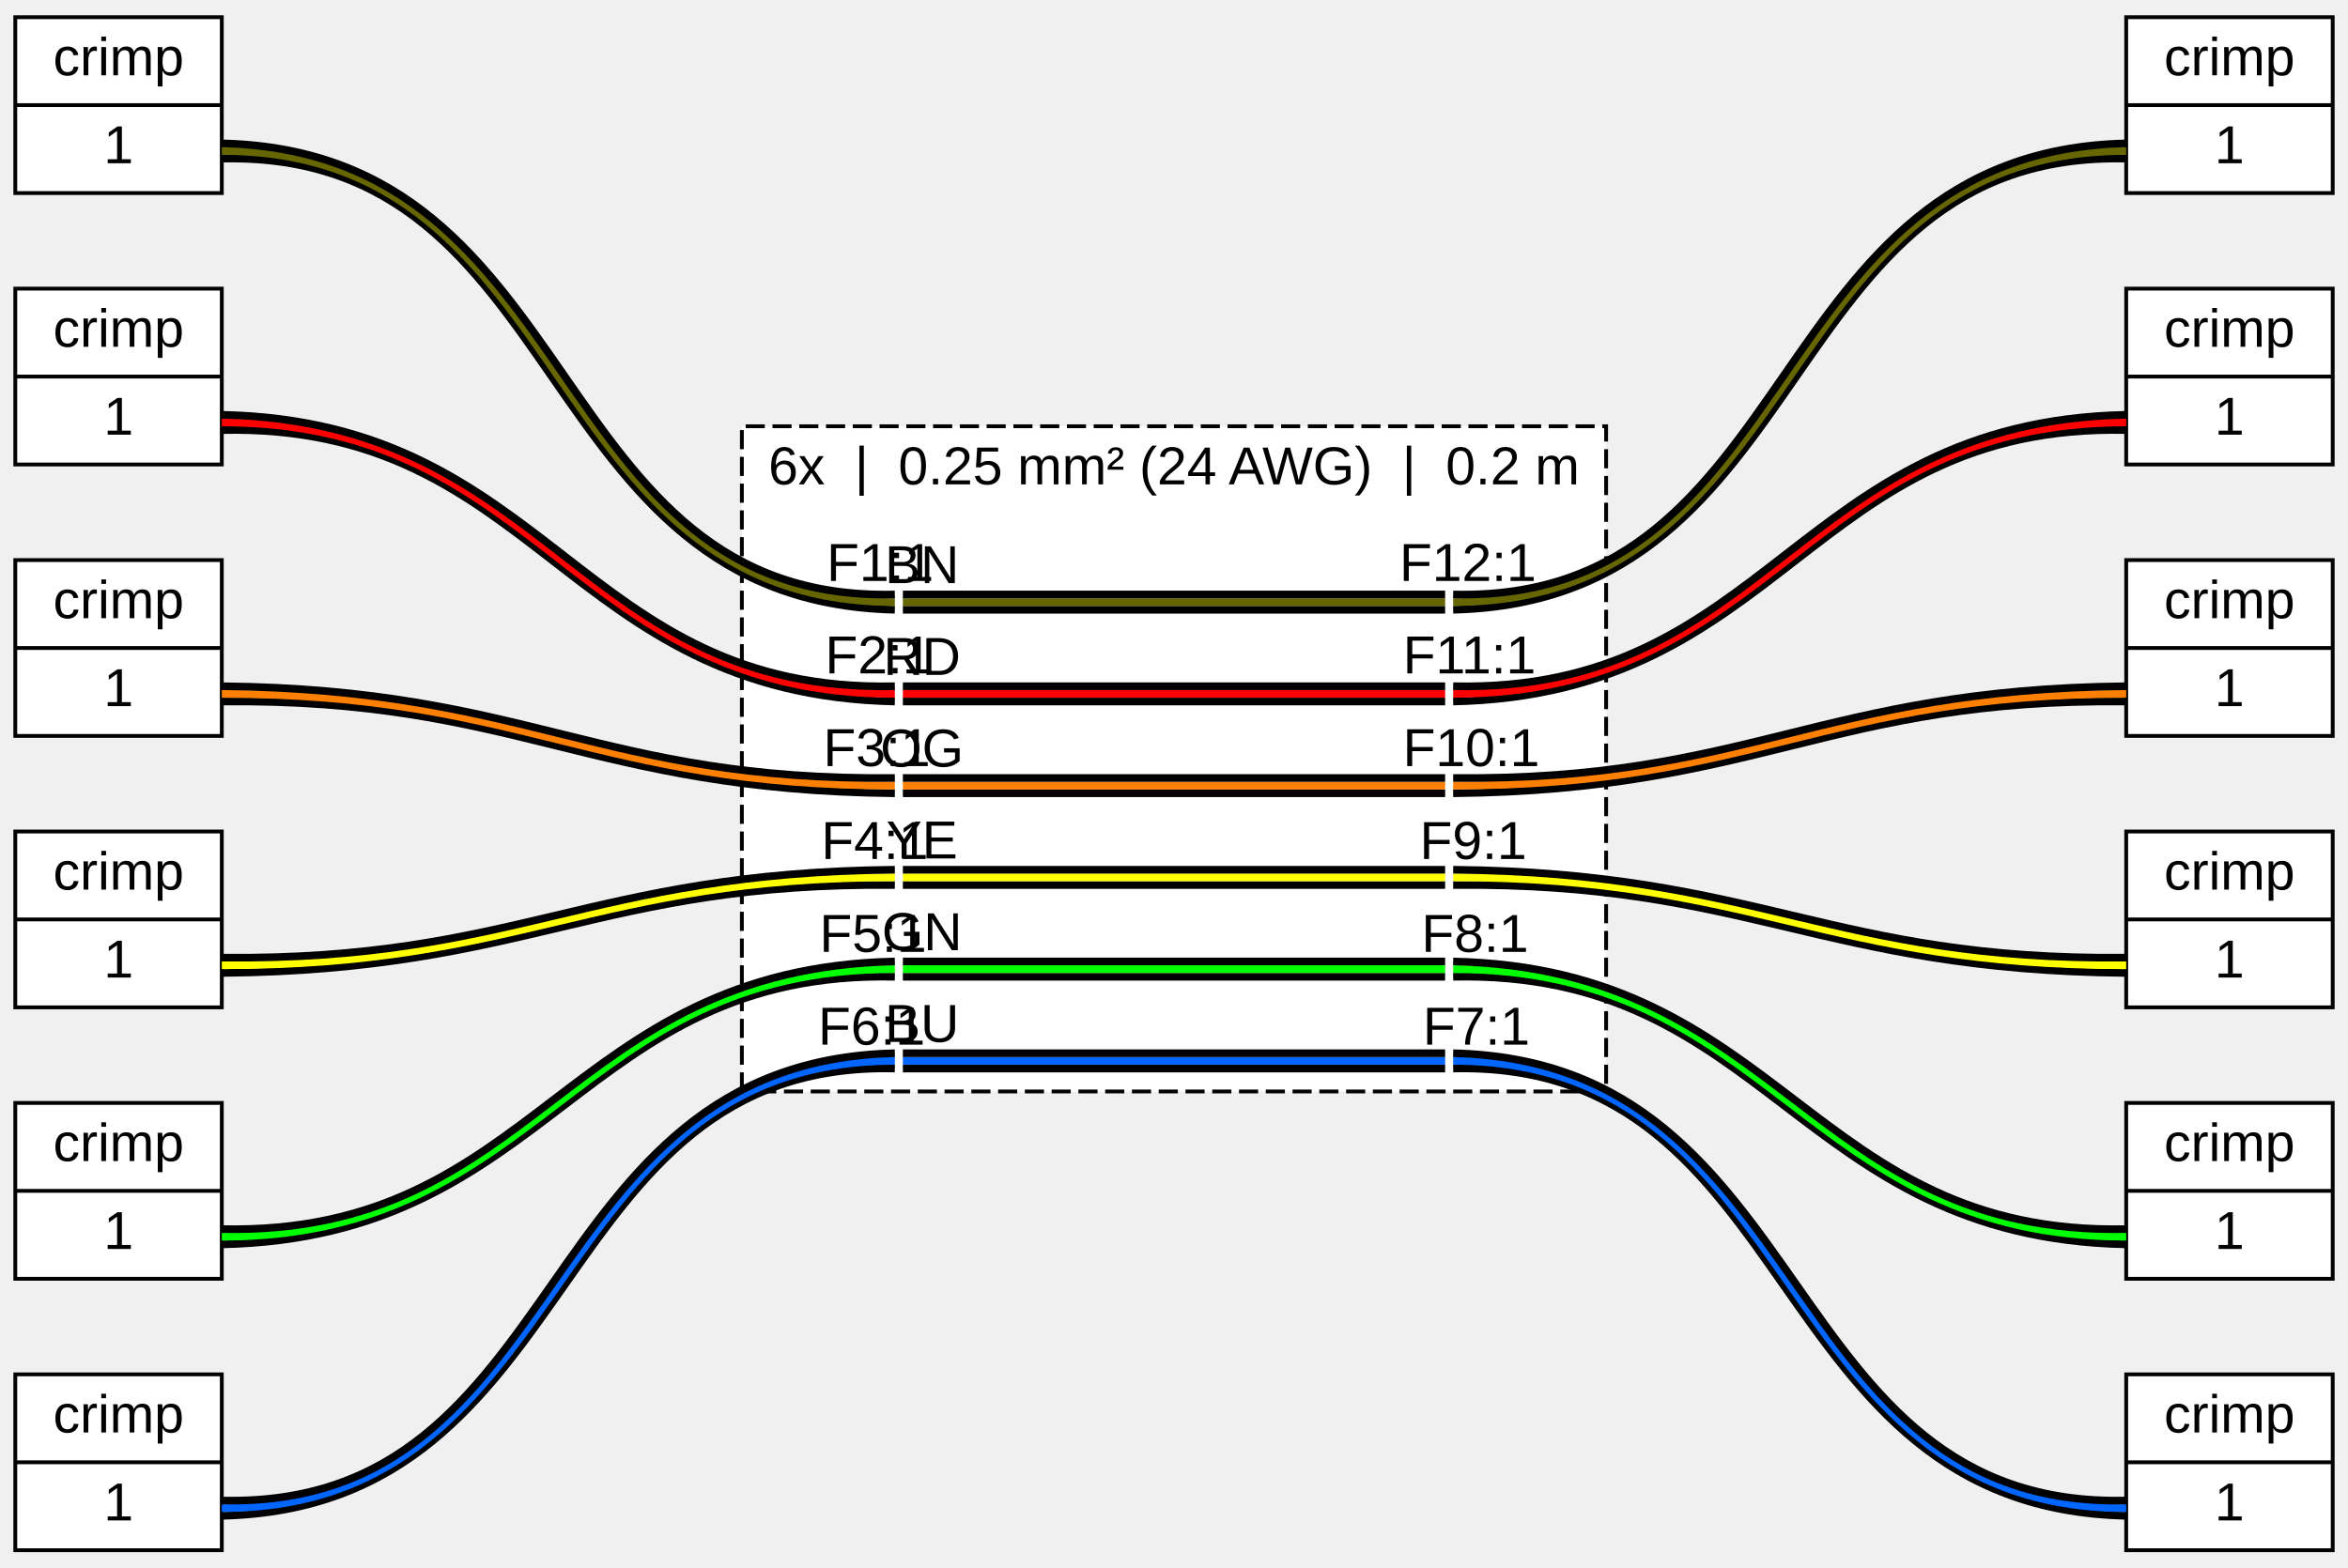
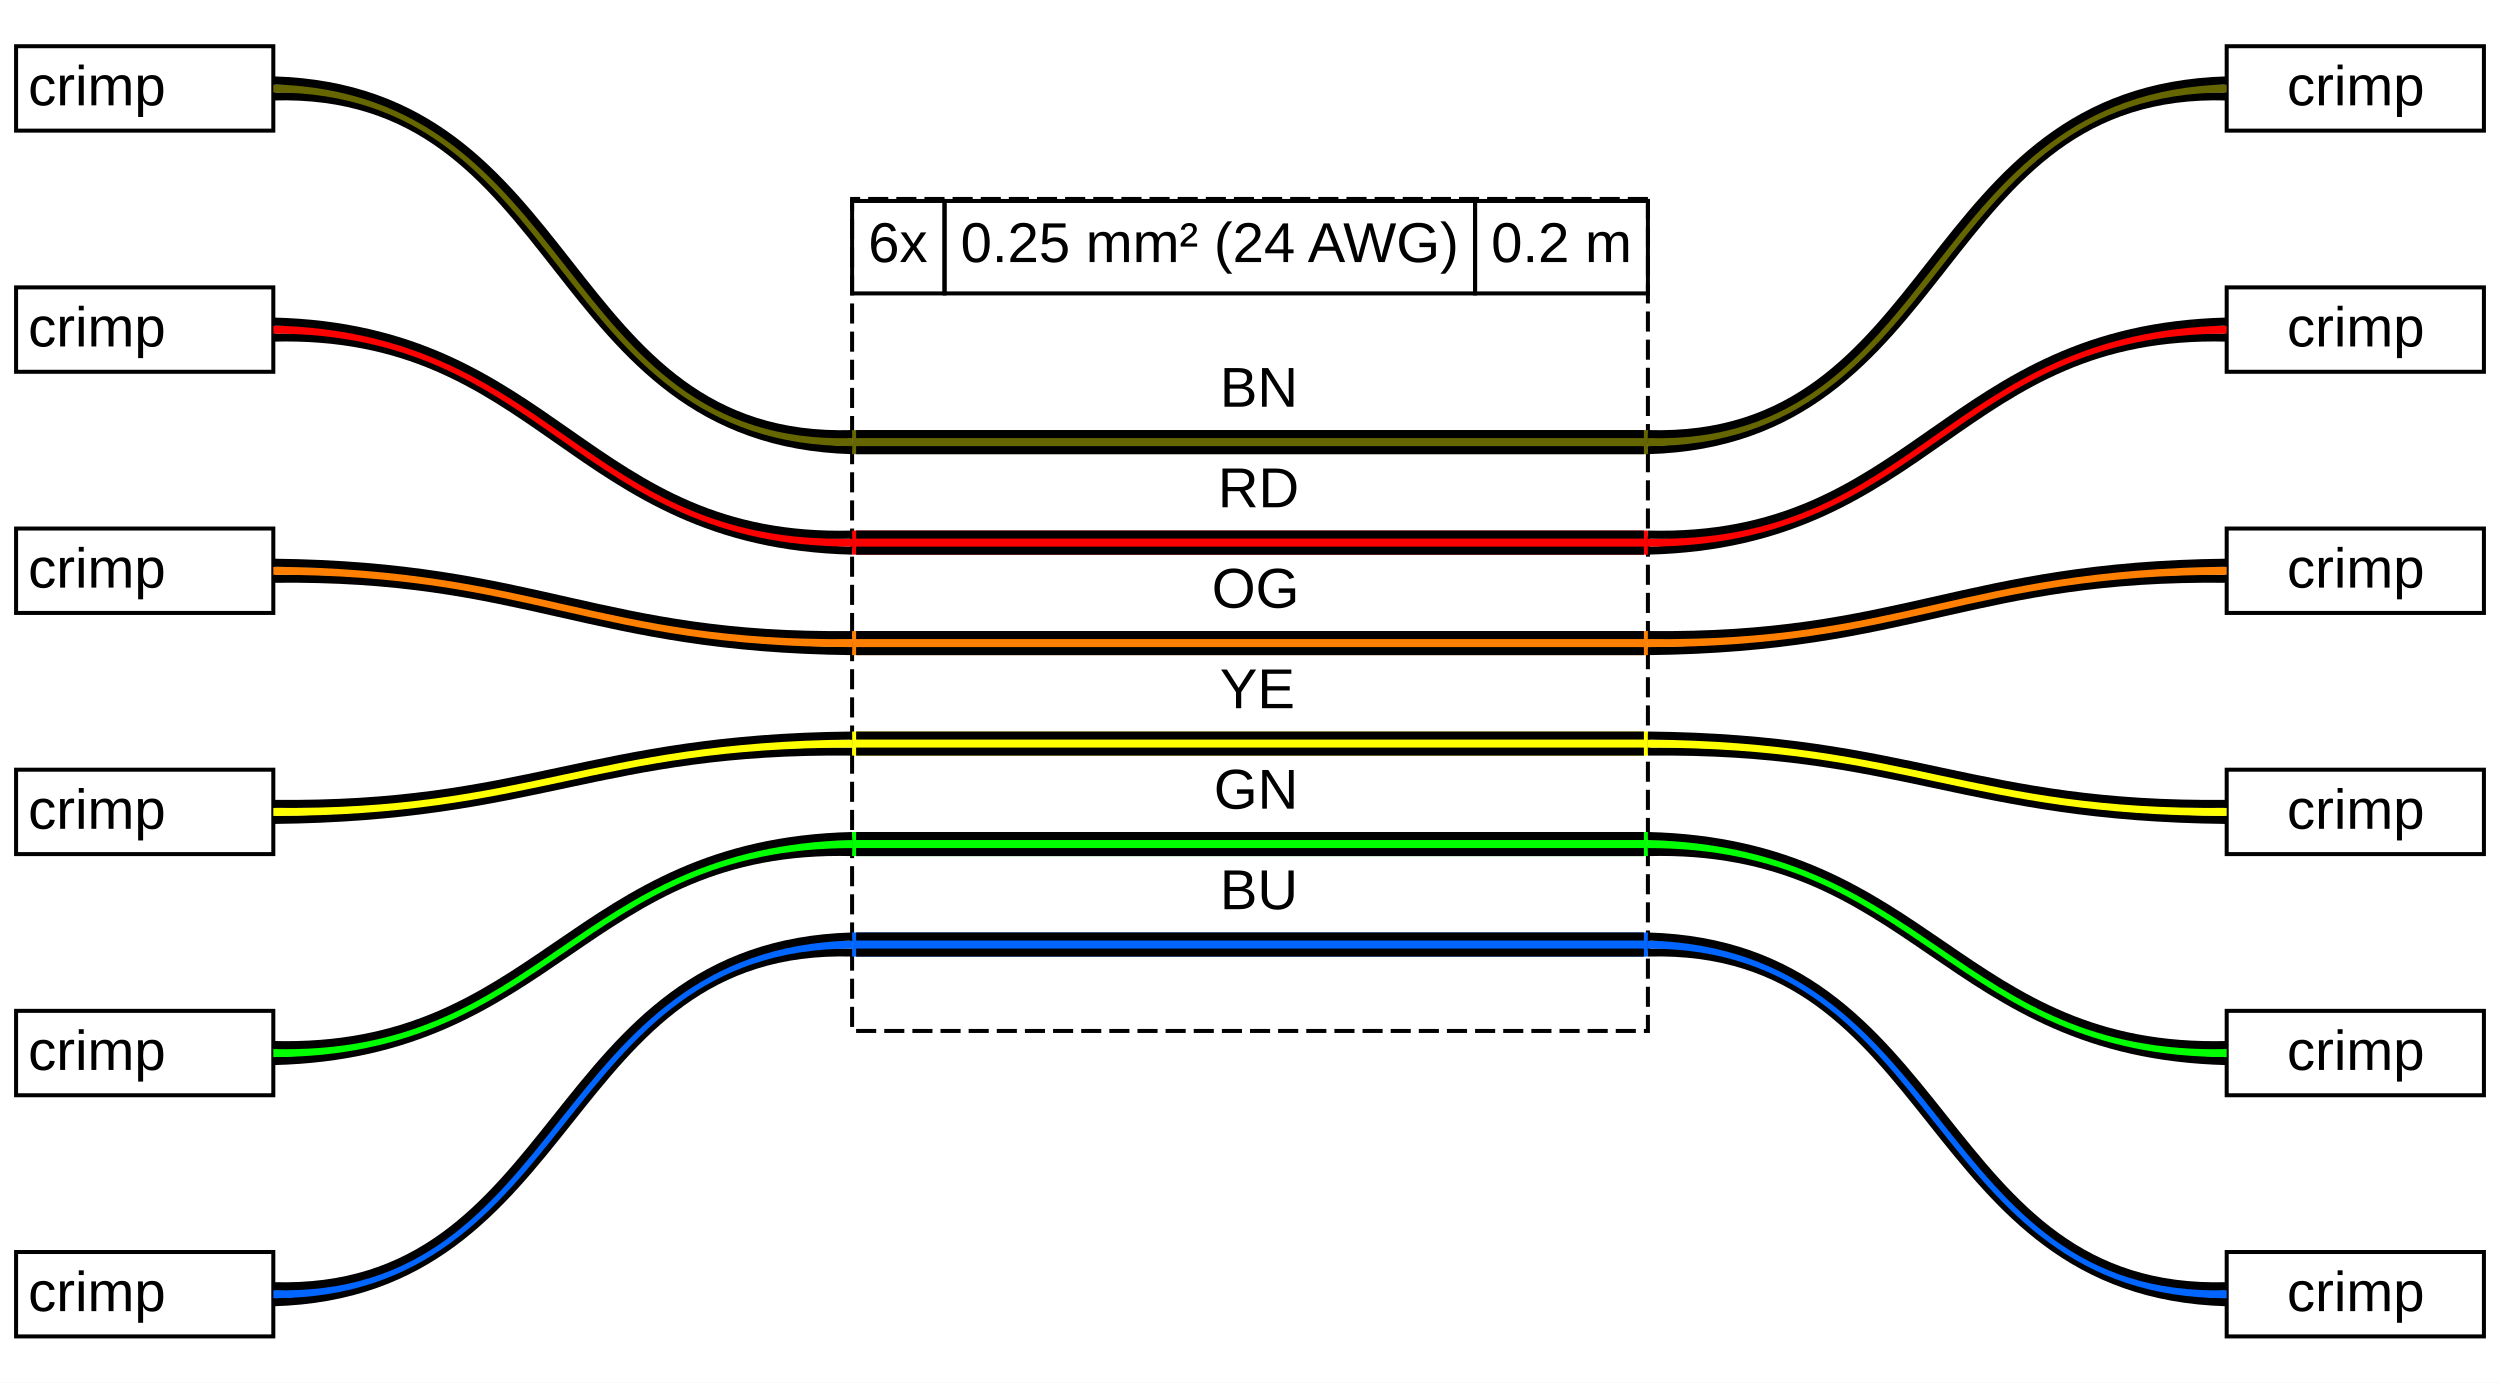
- <svg xmlns="http://www.w3.org/2000/svg" width="614pt" height="410pt" viewBox="0.00 0.00 614.00 410.00">
-   <g id="graph0" class="graph" transform="scale(1 1) rotate(0) translate(4 406)">
-     <g id="clust1" class="cluster">
-       <polygon fill="white" stroke="black" stroke-dasharray="5,2" points="190,-120.5 190,-294.5 416,-294.5 416,-120.5 190,-120.5" />
-       <text text-anchor="middle" x="303" y="-279.3" font-family="arial" font-size="14.00">6x  |  0.25 mm² (24 AWG)  |  0.2 m</text>
-       <text text-anchor="middle" x="303" y="-264.3" font-family="arial" font-size="14.00"> </text>
-     </g>
+ <svg xmlns="http://www.w3.org/2000/svg" width="622pt" height="344pt" viewBox="0.00 0.00 622.00 344.00">
+   <g id="graph0" class="graph" transform="scale(1 1) rotate(0) translate(4 340)">
+     <polygon fill="white" stroke="transparent" points="-4,4 -4,-340 618,-340 618,4 -4,4" />
    <g id="node1" class="node">
-       <polygon fill="white" stroke="black" points="0,-355.5 0,-401.5 54,-401.5 54,-355.5 0,-355.5" />
-       <text text-anchor="middle" x="27" y="-386.3" font-family="arial" font-size="14.00">crimp</text>
-       <polyline fill="none" stroke="black" points="0,-378.5 54,-378.5 " />
-       <text text-anchor="middle" x="27" y="-363.3" font-family="arial" font-size="14.00">1</text>
+       <polygon fill="white" stroke="transparent" points="0,-300 64,-300 64,-336 0,-336 0,-300" />
+       <text text-anchor="start" x="3" y="-313.8" font-family="arial" font-size="14.00"> crimp  </text>
+       <text text-anchor="start" x="53" y="-313.8" font-family="arial" font-size="14.00">  </text>
+       <polygon fill="none" stroke="black" points="0,-307.5 0,-328.5 64,-328.5 64,-307.5 0,-307.5" />
    </g>
    <g id="node13" class="node">
-       <ellipse fill="white" stroke="black" cx="231" cy="-248.5" rx="0" ry="0" />
+       <polygon fill="white" stroke="black" stroke-dasharray="5,2" points="406,-290.5 208,-290.5 208,-83.5 406,-83.5 406,-290.5" />
+       <polygon fill="none" stroke="black" points="208,-267 208,-290 231,-290 231,-267 208,-267" />
+       <text text-anchor="start" x="212" y="-274.8" font-family="arial" font-size="14.00">6x</text>
+       <polygon fill="none" stroke="black" points="231,-267 231,-290 363,-290 363,-267 231,-267" />
+       <text text-anchor="start" x="235" y="-274.8" font-family="arial" font-size="14.00">0.25 mm² (24 AWG)</text>
+       <polygon fill="none" stroke="black" points="363,-267 363,-290 406,-290 406,-267 363,-267" />
+       <text text-anchor="start" x="367" y="-274.8" font-family="arial" font-size="14.00">0.2 m</text>
+       <text text-anchor="start" x="305" y="-255.8" font-family="arial" font-size="14.00"> </text>
+       <text text-anchor="start" x="299.5" y="-238.8" font-family="arial" font-size="14.00">BN</text>
+       <polygon fill="#666600" stroke="transparent" points="208,-227 208,-233 406,-233 406,-227 208,-227" />
+       <polyline fill="none" stroke="black" stroke-width="2" points="209,-228 405,-228 " />
+       <polyline fill="none" stroke="black" stroke-width="2" points="405,-232 209,-232 " />
+       <text text-anchor="start" x="299" y="-213.8" font-family="arial" font-size="14.00">RD</text>
+       <polygon fill="#ff0000" stroke="transparent" stroke-width="2" points="208,-202 208,-208 406,-208 406,-202 208,-202" />
+       <polyline fill="none" stroke="black" stroke-width="2" points="209,-203 405,-203 " />
+       <polyline fill="none" stroke="black" stroke-width="2" points="405,-207 209,-207 " />
+       <text text-anchor="start" x="297.5" y="-188.8" font-family="arial" font-size="14.00">OG</text>
+       <polygon fill="#ff8000" stroke="transparent" stroke-width="2" points="208,-177 208,-183 406,-183 406,-177 208,-177" />
+       <polyline fill="none" stroke="black" stroke-width="2" points="209,-178 405,-178 " />
+       <polyline fill="none" stroke="black" stroke-width="2" points="405,-182 209,-182 " />
+       <text text-anchor="start" x="299.5" y="-163.8" font-family="arial" font-size="14.00">YE</text>
+       <polygon fill="#ffff00" stroke="transparent" stroke-width="2" points="208,-152 208,-158 406,-158 406,-152 208,-152" />
+       <polyline fill="none" stroke="black" stroke-width="2" points="209,-153 405,-153 " />
+       <polyline fill="none" stroke="black" stroke-width="2" points="405,-157 209,-157 " />
+       <text text-anchor="start" x="298" y="-138.8" font-family="arial" font-size="14.00">GN</text>
+       <polygon fill="#00ff00" stroke="transparent" stroke-width="2" points="208,-127 208,-133 406,-133 406,-127 208,-127" />
+       <polyline fill="none" stroke="black" stroke-width="2" points="209,-128 405,-128 " />
+       <polyline fill="none" stroke="black" stroke-width="2" points="405,-132 209,-132 " />
+       <text text-anchor="start" x="299.5" y="-113.8" font-family="arial" font-size="14.00">BU</text>
+       <polygon fill="#0066ff" stroke="transparent" stroke-width="2" points="208,-102 208,-108 406,-108 406,-102 208,-102" />
+       <polyline fill="none" stroke="black" stroke-width="2" points="209,-103 405,-103 " />
+       <polyline fill="none" stroke="black" stroke-width="2" points="405,-107 209,-107 " />
+       <text text-anchor="start" x="236.5" y="-88.8" font-family="arial" font-size="14.00"> </text>
+     </g>
+     <g id="edge1" class="edge">
+       <path fill="none" stroke="#000000" stroke-width="2" d="M64,-316C137.01,-318.14 131,-230.14 208,-228" />
+       <path fill="none" stroke="#666600" stroke-width="2" d="M64,-318C139,-318 133,-230 208,-230" />
+       <path fill="none" stroke="#000000" stroke-width="2" d="M64,-320C141,-317.86 134.99,-229.86 208,-232" />
+     </g>
+     <g id="node2" class="node">
+       <polygon fill="white" stroke="transparent" points="0,-240 64,-240 64,-276 0,-276 0,-240" />
+       <text text-anchor="start" x="3" y="-253.8" font-family="arial" font-size="14.00"> crimp  </text>
+       <text text-anchor="start" x="53" y="-253.8" font-family="arial" font-size="14.00">  </text>
+       <polygon fill="none" stroke="black" points="0,-247.5 0,-268.5 64,-268.5 64,-247.5 0,-247.5" />
    </g>
    <g id="edge2" class="edge">
-       <path fill="none" stroke="#000000" stroke-width="2" d="M54,-364.5C146.19,-366.71 133.83,-248.71 230,-246.5" />
-       <path fill="none" stroke="#666600" stroke-width="2" d="M54,-366.5C148.18,-366.5 135.82,-248.5 230,-248.5" />
-       <path fill="none" stroke="#000000" stroke-width="2" d="M54,-368.5C150.17,-366.29 137.81,-248.29 230,-250.5" />
-       <text text-anchor="middle" x="226.16" y="-254.04" font-family="arial" font-size="14.00">            F1:1</text>
+       <path fill="none" stroke="#000000" stroke-width="2" d="M64,-256C130.22,-257.72 137.82,-204.72 208,-203" />
+       <path fill="none" stroke="#ff0000" stroke-width="2" d="M64,-258C132.2,-258 139.8,-205 208,-205" />
+       <path fill="none" stroke="#000000" stroke-width="2" d="M64,-260C134.18,-258.28 141.78,-205.28 208,-207" />
    </g>
-     <g id="node2" class="node">
-       <polygon fill="white" stroke="black" points="0,-284.5 0,-330.5 54,-330.5 54,-284.5 0,-284.5" />
-       <text text-anchor="middle" x="27" y="-315.3" font-family="arial" font-size="14.00">crimp</text>
-       <polyline fill="none" stroke="black" points="0,-307.5 54,-307.5 " />
-       <text text-anchor="middle" x="27" y="-292.3" font-family="arial" font-size="14.00">1</text>
+     <g id="node3" class="node">
+       <polygon fill="white" stroke="transparent" points="0,-180 64,-180 64,-216 0,-216 0,-180" />
+       <text text-anchor="start" x="3" y="-193.8" font-family="arial" font-size="14.00"> crimp  </text>
+       <text text-anchor="start" x="53" y="-193.8" font-family="arial" font-size="14.00">  </text>
+       <polygon fill="none" stroke="black" points="0,-187.5 0,-208.5 64,-208.5 64,-187.5 0,-187.5" />
    </g>
-     <g id="node15" class="node">
-       <ellipse fill="white" stroke="black" cx="231" cy="-224.5" rx="0" ry="0" />
+     <g id="edge3" class="edge">
+       <path fill="none" stroke="#000000" stroke-width="2" d="M64,-196C126.96,-196.72 141.97,-178.72 208,-178" />
+       <path fill="none" stroke="#ff8000" stroke-width="2" d="M64,-198C128.5,-198 143.5,-180 208,-180" />
+       <path fill="none" stroke="#000000" stroke-width="2" d="M64,-200C130.03,-199.28 145.04,-181.28 208,-182" />
+     </g>
+     <g id="node4" class="node">
+       <polygon fill="white" stroke="transparent" points="0,-120 64,-120 64,-156 0,-156 0,-120" />
+       <text text-anchor="start" x="3" y="-133.8" font-family="arial" font-size="14.00"> crimp  </text>
+       <text text-anchor="start" x="53" y="-133.8" font-family="arial" font-size="14.00">  </text>
+       <polygon fill="none" stroke="black" points="0,-127.5 0,-148.5 64,-148.5 64,-127.5 0,-127.5" />
    </g>
    <g id="edge4" class="edge">
-       <path fill="none" stroke="#000000" stroke-width="2" d="M54,-293.5C136.36,-295.3 143.66,-224.3 230,-222.5" />
-       <path fill="none" stroke="#ff0000" stroke-width="2" d="M54,-295.5C138.35,-295.5 145.65,-224.5 230,-224.5" />
-       <path fill="none" stroke="#000000" stroke-width="2" d="M54,-297.5C140.34,-295.7 147.64,-224.7 230,-226.5" />
-       <text text-anchor="middle" x="225.76" y="-229.86" font-family="arial" font-size="14.00">            F2:1</text>
+       <path fill="none" stroke="#000000" stroke-width="2" d="M64,-136C129.94,-136.67 145.05,-153.67 208,-153" />
+       <path fill="none" stroke="#ffff00" stroke-width="2" d="M64,-138C128.44,-138 143.56,-155 208,-155" />
+       <path fill="none" stroke="#000000" stroke-width="2" d="M64,-140C126.95,-139.33 142.06,-156.33 208,-157" />
    </g>
-     <g id="node3" class="node">
-       <polygon fill="white" stroke="black" points="0,-213.5 0,-259.5 54,-259.5 54,-213.5 0,-213.5" />
-       <text text-anchor="middle" x="27" y="-244.3" font-family="arial" font-size="14.00">crimp</text>
-       <polyline fill="none" stroke="black" points="0,-236.5 54,-236.5 " />
-       <text text-anchor="middle" x="27" y="-221.3" font-family="arial" font-size="14.00">1</text>
+     <g id="node5" class="node">
+       <polygon fill="white" stroke="transparent" points="0,-60 64,-60 64,-96 0,-96 0,-60" />
+       <text text-anchor="start" x="3" y="-73.8" font-family="arial" font-size="14.00"> crimp  </text>
+       <text text-anchor="start" x="53" y="-73.8" font-family="arial" font-size="14.00">  </text>
+       <polygon fill="none" stroke="black" points="0,-67.5 0,-88.5 64,-88.5 64,-67.5 0,-67.5" />
    </g>
-     <g id="node17" class="node">
-       <ellipse fill="white" stroke="black" cx="231" cy="-200.5" rx="0" ry="0" />
+     <g id="edge5" class="edge">
+       <path fill="none" stroke="#000000" stroke-width="2" d="M64,-76C134.02,-77.7 141.93,-129.7 208,-128" />
+       <path fill="none" stroke="#00ff00" stroke-width="2" d="M64,-78C132.05,-78 139.95,-130 208,-130" />
+       <path fill="none" stroke="#000000" stroke-width="2" d="M64,-80C130.07,-78.3 137.98,-130.3 208,-132" />
+     </g>
+     <g id="node6" class="node">
+       <polygon fill="white" stroke="transparent" points="0,0 64,0 64,-36 0,-36 0,0" />
+       <text text-anchor="start" x="3" y="-13.8" font-family="arial" font-size="14.00"> crimp  </text>
+       <text text-anchor="start" x="53" y="-13.8" font-family="arial" font-size="14.00">  </text>
+       <polygon fill="none" stroke="black" points="0,-7.5 0,-28.5 64,-28.5 64,-7.5 0,-7.5" />
    </g>
    <g id="edge6" class="edge">
-       <path fill="none" stroke="#000000" stroke-width="2" d="M54,-222.5C131.35,-223.3 149.46,-199.3 230,-198.5" />
-       <path fill="none" stroke="#ff8000" stroke-width="2" d="M54,-224.5C132.95,-224.5 151.05,-200.5 230,-200.5" />
-       <path fill="none" stroke="#000000" stroke-width="2" d="M54,-226.5C134.54,-225.7 152.65,-201.7 230,-202.5" />
-       <text text-anchor="middle" x="225.27" y="-205.61" font-family="arial" font-size="14.00">            F3:1</text>
+       <path fill="none" stroke="#000000" stroke-width="2" d="M64,-16C140.77,-18.13 135.22,-105.13 208,-103" />
+       <path fill="none" stroke="#0066ff" stroke-width="2" d="M64,-18C138.77,-18 133.23,-105 208,-105" />
+       <path fill="none" stroke="#000000" stroke-width="2" d="M64,-20C136.78,-17.87 131.23,-104.87 208,-107" />
    </g>
-     <g id="node4" class="node">
-       <polygon fill="white" stroke="black" points="0,-142.5 0,-188.5 54,-188.5 54,-142.5 0,-142.5" />
-       <text text-anchor="middle" x="27" y="-173.3" font-family="arial" font-size="14.00">crimp</text>
-       <polyline fill="none" stroke="black" points="0,-165.5 54,-165.5 " />
-       <text text-anchor="middle" x="27" y="-150.3" font-family="arial" font-size="14.00">1</text>
+     <g id="node7" class="node">
+       <polygon fill="white" stroke="transparent" points="614,-36 550,-36 550,0 614,0 614,-36" />
+       <text text-anchor="start" x="553" y="-13.8" font-family="arial" font-size="14.00">  </text>
+       <text text-anchor="start" x="565" y="-13.8" font-family="arial" font-size="14.00"> crimp  </text>
+       <polygon fill="none" stroke="black" points="550,-7.5 550,-28.5 614,-28.5 614,-7.5 550,-7.5" />
    </g>
-     <g id="node19" class="node">
-       <ellipse fill="white" stroke="black" cx="231" cy="-176.5" rx="0" ry="0" />
+     <g id="node8" class="node">
+       <polygon fill="white" stroke="transparent" points="614,-96 550,-96 550,-60 614,-60 614,-96" />
+       <text text-anchor="start" x="553" y="-73.8" font-family="arial" font-size="14.00">  </text>
+       <text text-anchor="start" x="565" y="-73.8" font-family="arial" font-size="14.00"> crimp  </text>
+       <polygon fill="none" stroke="black" points="550,-67.5 550,-88.5 614,-88.5 614,-67.5 550,-67.5" />
+     </g>
+     <g id="node9" class="node">
+       <polygon fill="white" stroke="transparent" points="614,-156 550,-156 550,-120 614,-120 614,-156" />
+       <text text-anchor="start" x="553" y="-133.8" font-family="arial" font-size="14.00">  </text>
+       <text text-anchor="start" x="565" y="-133.8" font-family="arial" font-size="14.00"> crimp  </text>
+       <polygon fill="none" stroke="black" points="550,-127.5 550,-148.5 614,-148.5 614,-127.5 550,-127.5" />
+     </g>
+     <g id="node10" class="node">
+       <polygon fill="white" stroke="transparent" points="614,-216 550,-216 550,-180 614,-180 614,-216" />
+       <text text-anchor="start" x="553" y="-193.8" font-family="arial" font-size="14.00">  </text>
+       <text text-anchor="start" x="565" y="-193.8" font-family="arial" font-size="14.00"> crimp  </text>
+       <polygon fill="none" stroke="black" points="550,-187.5 550,-208.5 614,-208.5 614,-187.5 550,-187.5" />
+     </g>
+     <g id="node11" class="node">
+       <polygon fill="white" stroke="transparent" points="614,-276 550,-276 550,-240 614,-240 614,-276" />
+       <text text-anchor="start" x="553" y="-253.8" font-family="arial" font-size="14.00">  </text>
+       <text text-anchor="start" x="565" y="-253.8" font-family="arial" font-size="14.00"> crimp  </text>
+       <polygon fill="none" stroke="black" points="550,-247.5 550,-268.5 614,-268.5 614,-247.5 550,-247.5" />
+     </g>
+     <g id="node12" class="node">
+       <polygon fill="white" stroke="transparent" points="614,-336 550,-336 550,-300 614,-300 614,-336" />
+       <text text-anchor="start" x="553" y="-313.8" font-family="arial" font-size="14.00">  </text>
+       <text text-anchor="start" x="565" y="-313.8" font-family="arial" font-size="14.00"> crimp  </text>
+       <polygon fill="none" stroke="black" points="550,-307.5 550,-328.5 614,-328.5 614,-307.5 550,-307.5" />
+     </g>
+     <g id="edge7" class="edge">
+       <path fill="none" stroke="#000000" stroke-width="2" d="M406,-103C478.78,-105.13 473.23,-18.13 550,-16" />
+       <path fill="none" stroke="#0066ff" stroke-width="2" d="M406,-105C480.77,-105 475.23,-18 550,-18" />
+       <path fill="none" stroke="#000000" stroke-width="2" d="M406,-107C482.77,-104.87 477.22,-17.87 550,-20" />
    </g>
    <g id="edge8" class="edge">
-       <path fill="none" stroke="#000000" stroke-width="2" d="M54,-151.5C134.45,-152.26 152.68,-175.26 230,-174.5" />
-       <path fill="none" stroke="#ffff00" stroke-width="2" d="M54,-153.5C132.89,-153.5 151.11,-176.5 230,-176.5" />
-       <path fill="none" stroke="#000000" stroke-width="2" d="M54,-155.5C131.32,-154.74 149.55,-177.74 230,-178.5" />
-       <text text-anchor="middle" x="224.75" y="-181.31" font-family="arial" font-size="14.00">            F4:1</text>
+       <path fill="none" stroke="#000000" stroke-width="2" d="M406,-128C472.07,-129.7 479.98,-77.7 550,-76" />
+       <path fill="none" stroke="#00ff00" stroke-width="2" d="M406,-130C474.05,-130 481.95,-78 550,-78" />
+       <path fill="none" stroke="#000000" stroke-width="2" d="M406,-132C476.02,-130.3 483.93,-78.3 550,-80" />
    </g>
-     <g id="node5" class="node">
-       <polygon fill="white" stroke="black" points="0,-71.5 0,-117.5 54,-117.5 54,-71.5 0,-71.5" />
-       <text text-anchor="middle" x="27" y="-102.3" font-family="arial" font-size="14.00">crimp</text>
-       <polyline fill="none" stroke="black" points="0,-94.5 54,-94.5 " />
-       <text text-anchor="middle" x="27" y="-79.3" font-family="arial" font-size="14.00">1</text>
-     </g>
-     <g id="node21" class="node">
-       <ellipse fill="white" stroke="black" cx="231" cy="-152.5" rx="0" ry="0" />
+     <g id="edge9" class="edge">
+       <path fill="none" stroke="#000000" stroke-width="2" d="M406,-153C468.95,-153.67 484.06,-136.67 550,-136" />
+       <path fill="none" stroke="#ffff00" stroke-width="2" d="M406,-155C470.44,-155 485.56,-138 550,-138" />
+       <path fill="none" stroke="#000000" stroke-width="2" d="M406,-157C471.94,-156.33 487.05,-139.33 550,-140" />
    </g>
    <g id="edge10" class="edge">
-       <path fill="none" stroke="#000000" stroke-width="2" d="M54,-80.5C140.17,-82.28 147.81,-152.28 230,-150.5" />
-       <path fill="none" stroke="#00ff00" stroke-width="2" d="M54,-82.5C138.18,-82.5 145.82,-152.5 230,-152.5" />
-       <path fill="none" stroke="#000000" stroke-width="2" d="M54,-84.5C136.19,-82.72 143.83,-152.72 230,-154.5" />
-       <text text-anchor="middle" x="224.29" y="-157.01" font-family="arial" font-size="14.00">            F5:1</text>
+       <path fill="none" stroke="#000000" stroke-width="2" d="M406,-178C472.03,-178.72 487.04,-196.72 550,-196" />
+       <path fill="none" stroke="#ff8000" stroke-width="2" d="M406,-180C470.5,-180 485.5,-198 550,-198" />
+       <path fill="none" stroke="#000000" stroke-width="2" d="M406,-182C468.96,-181.28 483.97,-199.28 550,-200" />
    </g>
-     <g id="node6" class="node">
-       <polygon fill="white" stroke="black" points="0,-0.5 0,-46.5 54,-46.5 54,-0.5 0,-0.5" />
-       <text text-anchor="middle" x="27" y="-31.3" font-family="arial" font-size="14.00">crimp</text>
-       <polyline fill="none" stroke="black" points="0,-23.5 54,-23.5 " />
-       <text text-anchor="middle" x="27" y="-8.3" font-family="arial" font-size="14.00">1</text>
-     </g>
-     <g id="node23" class="node">
-       <ellipse fill="white" stroke="black" cx="231" cy="-128.5" rx="0" ry="0" />
+     <g id="edge11" class="edge">
+       <path fill="none" stroke="#000000" stroke-width="2" d="M406,-203C476.18,-204.72 483.78,-257.72 550,-256" />
+       <path fill="none" stroke="#ff0000" stroke-width="2" d="M406,-205C474.2,-205 481.8,-258 550,-258" />
+       <path fill="none" stroke="#000000" stroke-width="2" d="M406,-207C472.22,-205.28 479.82,-258.28 550,-260" />
    </g>
    <g id="edge12" class="edge">
-       <path fill="none" stroke="#000000" stroke-width="2" d="M54,-9.5C149.92,-11.7 138.06,-128.7 230,-126.5" />
-       <path fill="none" stroke="#0066ff" stroke-width="2" d="M54,-11.5C147.93,-11.5 136.07,-128.5 230,-128.5" />
-       <path fill="none" stroke="#000000" stroke-width="2" d="M54,-13.5C145.94,-11.3 134.08,-128.3 230,-130.5" />
-       <text text-anchor="middle" x="223.93" y="-132.74" font-family="arial" font-size="14.00">            F6:1</text>
-     </g>
-     <g id="node7" class="node">
-       <polygon fill="white" stroke="black" points="552,-0.5 552,-46.5 606,-46.5 606,-0.5 552,-0.5" />
-       <text text-anchor="middle" x="579" y="-31.3" font-family="arial" font-size="14.00">crimp</text>
-       <polyline fill="none" stroke="black" points="552,-23.5 606,-23.5 " />
-       <text text-anchor="middle" x="579" y="-8.3" font-family="arial" font-size="14.00">1</text>
-     </g>
-     <g id="node8" class="node">
-       <polygon fill="white" stroke="black" points="552,-71.5 552,-117.5 606,-117.5 606,-71.5 552,-71.5" />
-       <text text-anchor="middle" x="579" y="-102.3" font-family="arial" font-size="14.00">crimp</text>
-       <polyline fill="none" stroke="black" points="552,-94.5 606,-94.5 " />
-       <text text-anchor="middle" x="579" y="-79.3" font-family="arial" font-size="14.00">1</text>
-     </g>
-     <g id="node9" class="node">
-       <polygon fill="white" stroke="black" points="552,-142.5 552,-188.5 606,-188.5 606,-142.5 552,-142.5" />
-       <text text-anchor="middle" x="579" y="-173.3" font-family="arial" font-size="14.00">crimp</text>
-       <polyline fill="none" stroke="black" points="552,-165.5 606,-165.5 " />
-       <text text-anchor="middle" x="579" y="-150.3" font-family="arial" font-size="14.00">1</text>
-     </g>
-     <g id="node10" class="node">
-       <polygon fill="white" stroke="black" points="552,-213.5 552,-259.5 606,-259.5 606,-213.5 552,-213.5" />
-       <text text-anchor="middle" x="579" y="-244.3" font-family="arial" font-size="14.00">crimp</text>
-       <polyline fill="none" stroke="black" points="552,-236.5 606,-236.5 " />
-       <text text-anchor="middle" x="579" y="-221.3" font-family="arial" font-size="14.00">1</text>
-     </g>
-     <g id="node11" class="node">
-       <polygon fill="white" stroke="black" points="552,-284.5 552,-330.5 606,-330.5 606,-284.5 552,-284.5" />
-       <text text-anchor="middle" x="579" y="-315.3" font-family="arial" font-size="14.00">crimp</text>
-       <polyline fill="none" stroke="black" points="552,-307.5 606,-307.5 " />
-       <text text-anchor="middle" x="579" y="-292.3" font-family="arial" font-size="14.00">1</text>
-     </g>
-     <g id="node12" class="node">
-       <polygon fill="white" stroke="black" points="552,-355.5 552,-401.5 606,-401.5 606,-355.5 552,-355.5" />
-       <text text-anchor="middle" x="579" y="-386.3" font-family="arial" font-size="14.00">crimp</text>
-       <polyline fill="none" stroke="black" points="552,-378.5 606,-378.5 " />
-       <text text-anchor="middle" x="579" y="-363.3" font-family="arial" font-size="14.00">1</text>
-     </g>
-     <g id="node14" class="node">
-       <ellipse fill="white" stroke="black" cx="375" cy="-248.5" rx="0" ry="0" />
-     </g>
-     <g id="edge1" class="edge">
-       <path fill="none" stroke="#000000" stroke-width="2" d="M232.1,-246.5C236.34,-246.5 369.73,-246.5 373.9,-246.5" />
-       <path fill="none" stroke="#666600" stroke-width="2" d="M232.1,-248.5C236.34,-248.5 369.73,-248.5 373.9,-248.5" />
-       <path fill="none" stroke="#000000" stroke-width="2" d="M232.1,-250.5C236.34,-250.5 369.73,-250.5 373.9,-250.5" />
-       <text text-anchor="middle" x="237.1" y="-253.46" font-family="arial" font-size="14.00">                                   BN</text>
-     </g>
-     <g id="edge18" class="edge">
-       <path fill="none" stroke="#000000" stroke-width="2" d="M376,-246.5C472.17,-248.71 459.81,-366.71 552,-364.5" />
-       <path fill="none" stroke="#666600" stroke-width="2" d="M376,-248.5C470.18,-248.5 457.82,-366.5 552,-366.5" />
-       <path fill="none" stroke="#000000" stroke-width="2" d="M376,-250.5C468.19,-248.29 455.83,-366.29 552,-368.5" />
-       <text text-anchor="middle" x="379.84" y="-254.04" font-family="arial" font-size="14.00">F12:1            </text>
-     </g>
-     <g id="node16" class="node">
-       <ellipse fill="white" stroke="black" cx="375" cy="-224.5" rx="0" ry="0" />
-     </g>
-     <g id="edge3" class="edge">
-       <path fill="none" stroke="#000000" stroke-width="2" d="M232.1,-222.5C236.34,-222.5 369.73,-222.5 373.9,-222.5" />
-       <path fill="none" stroke="#ff0000" stroke-width="2" d="M232.1,-224.5C236.34,-224.5 369.73,-224.5 373.9,-224.5" />
-       <path fill="none" stroke="#000000" stroke-width="2" d="M232.1,-226.5C236.34,-226.5 369.73,-226.5 373.9,-226.5" />
-       <text text-anchor="middle" x="237.1" y="-229.46" font-family="arial" font-size="14.00">                                   RD</text>
-     </g>
-     <g id="edge17" class="edge">
-       <path fill="none" stroke="#000000" stroke-width="2" d="M376,-222.5C462.34,-224.3 469.64,-295.3 552,-293.5" />
-       <path fill="none" stroke="#ff0000" stroke-width="2" d="M376,-224.5C460.35,-224.5 467.65,-295.5 552,-295.5" />
-       <path fill="none" stroke="#000000" stroke-width="2" d="M376,-226.5C458.36,-224.7 465.66,-295.7 552,-297.5" />
-       <text text-anchor="middle" x="380.24" y="-229.86" font-family="arial" font-size="14.00">F11:1            </text>
-     </g>
-     <g id="node18" class="node">
-       <ellipse fill="white" stroke="black" cx="375" cy="-200.5" rx="0" ry="0" />
-     </g>
-     <g id="edge5" class="edge">
-       <path fill="none" stroke="#000000" stroke-width="2" d="M232.1,-198.5C236.34,-198.5 369.73,-198.5 373.9,-198.5" />
-       <path fill="none" stroke="#ff8000" stroke-width="2" d="M232.1,-200.5C236.34,-200.5 369.73,-200.5 373.9,-200.5" />
-       <path fill="none" stroke="#000000" stroke-width="2" d="M232.1,-202.5C236.34,-202.5 369.73,-202.5 373.9,-202.5" />
-       <text text-anchor="middle" x="237.1" y="-205.46" font-family="arial" font-size="14.00">                                   OG</text>
-     </g>
-     <g id="edge16" class="edge">
-       <path fill="none" stroke="#000000" stroke-width="2" d="M376,-198.5C456.54,-199.3 474.65,-223.3 552,-222.5" />
-       <path fill="none" stroke="#ff8000" stroke-width="2" d="M376,-200.5C454.95,-200.5 473.05,-224.5 552,-224.5" />
-       <path fill="none" stroke="#000000" stroke-width="2" d="M376,-202.5C453.35,-201.7 471.46,-225.7 552,-226.5" />
-       <text text-anchor="middle" x="380.73" y="-205.61" font-family="arial" font-size="14.00">F10:1            </text>
-     </g>
-     <g id="node20" class="node">
-       <ellipse fill="white" stroke="black" cx="375" cy="-176.5" rx="0" ry="0" />
-     </g>
-     <g id="edge7" class="edge">
-       <path fill="none" stroke="#000000" stroke-width="2" d="M232.1,-174.5C236.34,-174.5 369.73,-174.5 373.9,-174.5" />
-       <path fill="none" stroke="#ffff00" stroke-width="2" d="M232.1,-176.5C236.34,-176.5 369.73,-176.5 373.9,-176.5" />
-       <path fill="none" stroke="#000000" stroke-width="2" d="M232.1,-178.5C236.34,-178.5 369.73,-178.5 373.9,-178.5" />
-       <text text-anchor="middle" x="237.1" y="-181.46" font-family="arial" font-size="14.00">                                   YE</text>
-     </g>
-     <g id="edge15" class="edge">
-       <path fill="none" stroke="#000000" stroke-width="2" d="M376,-174.5C453.32,-175.26 471.55,-152.26 552,-151.5" />
-       <path fill="none" stroke="#ffff00" stroke-width="2" d="M376,-176.5C454.89,-176.5 473.11,-153.5 552,-153.5" />
-       <path fill="none" stroke="#000000" stroke-width="2" d="M376,-178.5C456.45,-177.74 474.68,-154.74 552,-155.5" />
-       <text text-anchor="middle" x="381.25" y="-181.31" font-family="arial" font-size="14.00">F9:1            </text>
-     </g>
-     <g id="node22" class="node">
-       <ellipse fill="white" stroke="black" cx="375" cy="-152.5" rx="0" ry="0" />
-     </g>
-     <g id="edge9" class="edge">
-       <path fill="none" stroke="#000000" stroke-width="2" d="M232.1,-150.5C236.34,-150.5 369.73,-150.5 373.9,-150.5" />
-       <path fill="none" stroke="#00ff00" stroke-width="2" d="M232.1,-152.5C236.34,-152.5 369.73,-152.5 373.9,-152.5" />
-       <path fill="none" stroke="#000000" stroke-width="2" d="M232.1,-154.5C236.34,-154.5 369.73,-154.5 373.9,-154.5" />
-       <text text-anchor="middle" x="237.1" y="-157.46" font-family="arial" font-size="14.00">                                   GN</text>
-     </g>
-     <g id="edge14" class="edge">
-       <path fill="none" stroke="#000000" stroke-width="2" d="M376,-150.5C458.19,-152.28 465.83,-82.28 552,-80.5" />
-       <path fill="none" stroke="#00ff00" stroke-width="2" d="M376,-152.5C460.18,-152.5 467.82,-82.5 552,-82.5" />
-       <path fill="none" stroke="#000000" stroke-width="2" d="M376,-154.5C462.17,-152.72 469.81,-82.72 552,-84.5" />
-       <text text-anchor="middle" x="381.71" y="-157.01" font-family="arial" font-size="14.00">F8:1            </text>
-     </g>
-     <g id="node24" class="node">
-       <ellipse fill="white" stroke="black" cx="375" cy="-128.5" rx="0" ry="0" />
-     </g>
-     <g id="edge11" class="edge">
-       <path fill="none" stroke="#000000" stroke-width="2" d="M232.1,-126.5C236.34,-126.5 369.73,-126.5 373.9,-126.5" />
-       <path fill="none" stroke="#0066ff" stroke-width="2" d="M232.1,-128.5C236.34,-128.5 369.73,-128.5 373.9,-128.5" />
-       <path fill="none" stroke="#000000" stroke-width="2" d="M232.1,-130.5C236.34,-130.5 369.73,-130.5 373.9,-130.5" />
-       <text text-anchor="middle" x="237.1" y="-133.46" font-family="arial" font-size="14.00">                                   BU</text>
-     </g>
-     <g id="edge13" class="edge">
-       <path fill="none" stroke="#000000" stroke-width="2" d="M376,-126.5C467.94,-128.7 456.08,-11.7 552,-9.5" />
-       <path fill="none" stroke="#0066ff" stroke-width="2" d="M376,-128.5C469.93,-128.5 458.07,-11.5 552,-11.5" />
-       <path fill="none" stroke="#000000" stroke-width="2" d="M376,-130.5C471.92,-128.3 460.06,-11.3 552,-13.5" />
-       <text text-anchor="middle" x="382.07" y="-132.74" font-family="arial" font-size="14.00">F7:1            </text>
+       <path fill="none" stroke="#000000" stroke-width="2" d="M406,-228C483,-230.14 476.99,-318.14 550,-316" />
+       <path fill="none" stroke="#666600" stroke-width="2" d="M406,-230C481,-230 475,-318 550,-318" />
+       <path fill="none" stroke="#000000" stroke-width="2" d="M406,-232C479.01,-229.86 473,-317.86 550,-320" />
    </g>
  </g>
</svg>
